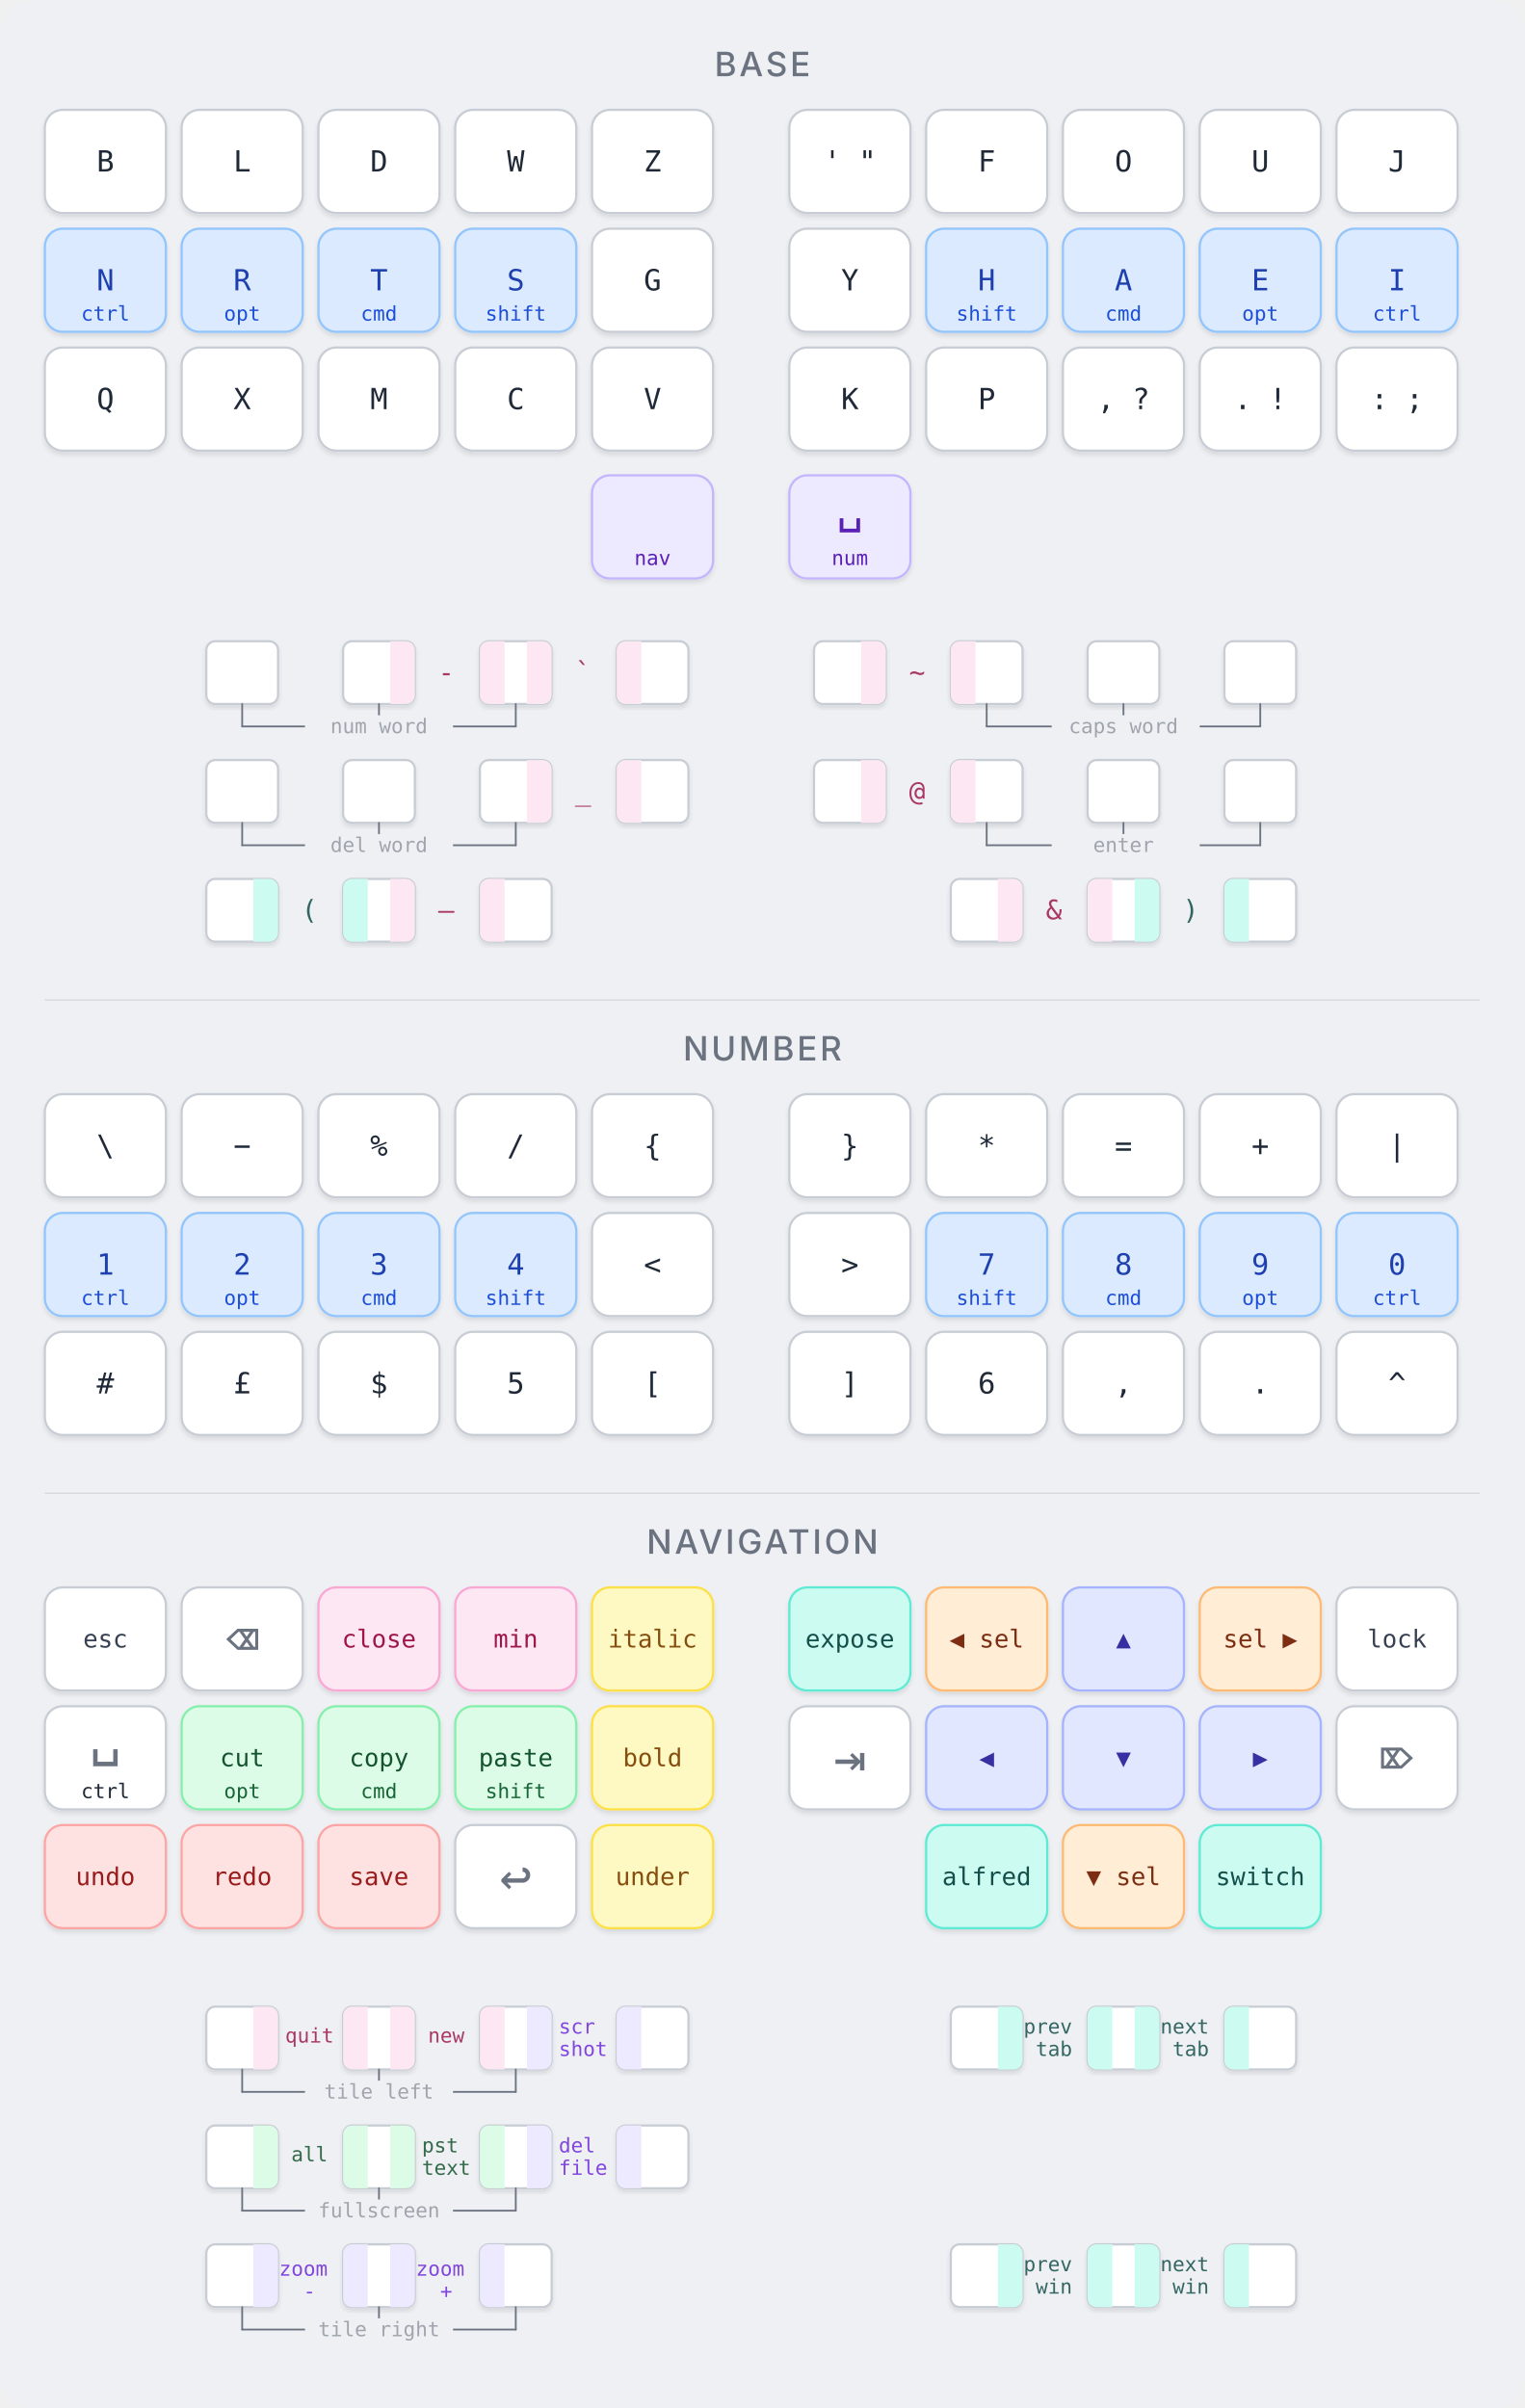
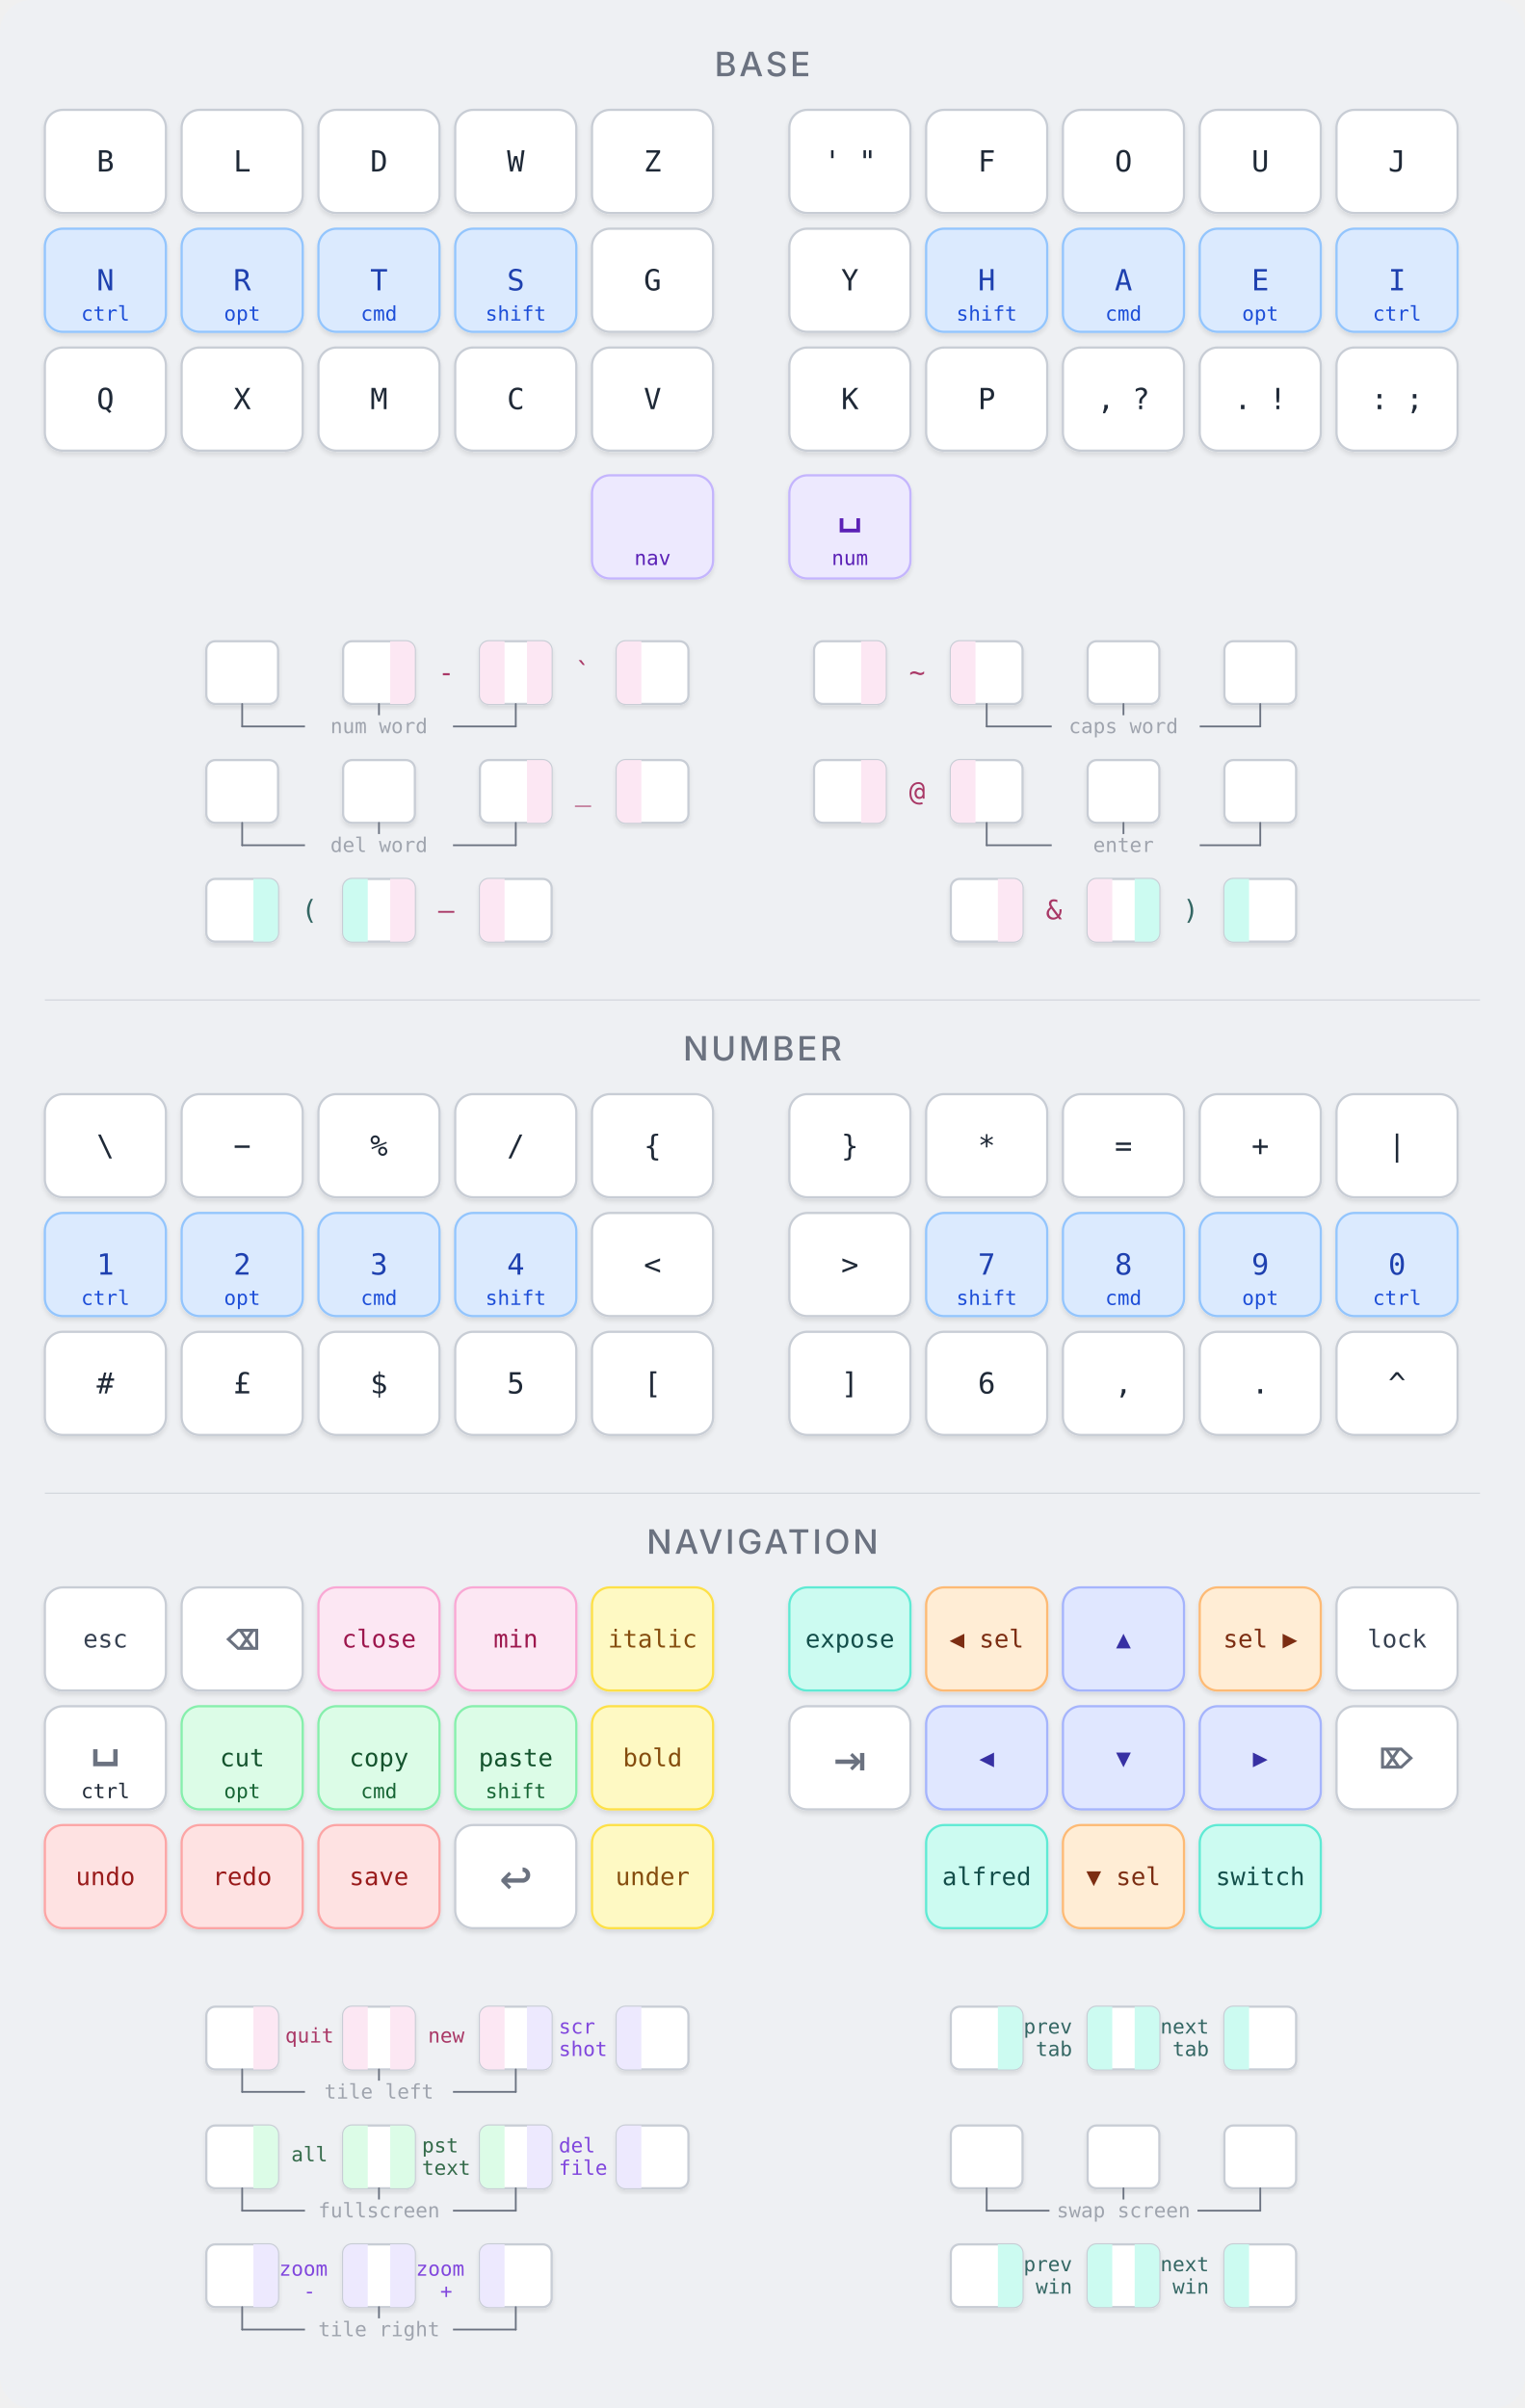
<svg xmlns="http://www.w3.org/2000/svg" width="100%" viewBox="0 0 680 1074">
  <defs>
    <style>
  text { font-family: ui-monospace, monospace; }
  .kl  { font-size:13px; font-weight:500; fill:#1f2937; }
  .klm { font-size:13px; font-weight:500; fill:#1e40af; }
  .kls { font-size:9px;  font-weight:500; fill:#1d4ed8; }
  .klp { font-size:11px; font-weight:500; fill:#5b21b6; }
  .klps{ font-size:9px;  font-weight:500; fill:#5b21b6; }
  .kln { font-size:11px; font-weight:500; }
  .ico { font-size:24px; font-weight:300; fill:#6b7280; }
  .t-grnm { fill:#166534; }
  .sec { font-size:15px; font-weight:500; fill:#6b7280; font-family:-apple-system,BlinkMacSystemFont,"Segoe UI",sans-serif; letter-spacing:0.08em; }
  .t-red { fill:#991b1b; } .t-yel { fill:#854d0e; } .t-grn { fill:#14532d; }
  .t-pnk { fill:#9d174d; } .t-ind { fill:#3730a3; } .t-ora { fill:#7c2d12; }
  .t-tel { fill:#134e4a; } .t-gry { fill:#374151; }
  .combo-key { fill:#ffffff; stroke:#c8cdd5; stroke-width:1; }
  .cb-gr { stroke:#6b7280; stroke-width:0.8; fill:none; stroke-linecap:round; }
  .cl-s  { font-size:9px; font-weight:500; font-family:ui-monospace,monospace; text-anchor:middle; opacity:0.85; }
  .cl-m  { font-size:12px; font-weight:500; font-family:ui-monospace,monospace; text-anchor:middle; opacity:0.85; }
  .cl-gr { font-size:9px; font-weight:500; font-family:ui-monospace,monospace; text-anchor:middle; fill:#6b7280; opacity:0.6; }
</style>
    <filter id="ks">
      <feDropShadow dx="0" dy="1.5" stdDeviation="1" flood-color="#00000018" />
    </filter>
    <clipPath id="br1c3">
      <rect x="153" y="286" width="32" height="28" rx="4" />
    </clipPath>
    <clipPath id="br1c4">
      <rect x="214" y="286" width="32" height="28" rx="4" />
    </clipPath>
    <clipPath id="br1c5">
      <rect x="275" y="286" width="32" height="28" rx="4" />
    </clipPath>
    <clipPath id="br1c6">
      <rect x="363" y="286" width="32" height="28" rx="4" />
    </clipPath>
    <clipPath id="br1c7">
      <rect x="424" y="286" width="32" height="28" rx="4" />
    </clipPath>
    <clipPath id="br2c4">
      <rect x="214" y="339" width="32" height="28" rx="4" />
    </clipPath>
    <clipPath id="br2c5">
      <rect x="275" y="339" width="32" height="28" rx="4" />
    </clipPath>
    <clipPath id="br2c6">
      <rect x="363" y="339" width="32" height="28" rx="4" />
    </clipPath>
    <clipPath id="br2c7">
      <rect x="424" y="339" width="32" height="28" rx="4" />
    </clipPath>
    <clipPath id="br3c1">
      <rect x="31" y="392" width="32" height="28" rx="4" />
    </clipPath>
    <clipPath id="br3c2">
      <rect x="92" y="392" width="32" height="28" rx="4" />
    </clipPath>
    <clipPath id="br3c3">
      <rect x="153" y="392" width="32" height="28" rx="4" />
    </clipPath>
    <clipPath id="br3c4">
      <rect x="214" y="392" width="32" height="28" rx="4" />
    </clipPath>
    <clipPath id="br3c5">
      <rect x="275" y="392" width="32" height="28" rx="4" />
    </clipPath>
    <clipPath id="br3c6">
      <rect x="363" y="392" width="32" height="28" rx="4" />
    </clipPath>
    <clipPath id="br3c7">
      <rect x="424" y="392" width="32" height="28" rx="4" />
    </clipPath>
    <clipPath id="br3c8">
      <rect x="485" y="392" width="32" height="28" rx="4" />
    </clipPath>
    <clipPath id="br3c9">
      <rect x="546" y="392" width="32" height="28" rx="4" />
    </clipPath>
    <clipPath id="cr1c1">
      <rect x="31" y="895" width="32" height="28" rx="4" />
    </clipPath>
    <clipPath id="cr1c2">
      <rect x="92" y="895" width="32" height="28" rx="4" />
    </clipPath>
    <clipPath id="cr1c3">
      <rect x="153" y="895" width="32" height="28" rx="4" />
    </clipPath>
    <clipPath id="cr1c4">
      <rect x="214" y="895" width="32" height="28" rx="4" />
    </clipPath>
    <clipPath id="cr1c5">
      <rect x="275" y="895" width="32" height="28" rx="4" />
    </clipPath>
    <clipPath id="cr1c7">
      <rect x="424" y="895" width="32" height="28" rx="4" />
    </clipPath>
    <clipPath id="cr1c8">
      <rect x="485" y="895" width="32" height="28" rx="4" />
    </clipPath>
    <clipPath id="cr1c9">
      <rect x="546" y="895" width="32" height="28" rx="4" />
    </clipPath>
    <clipPath id="cr2c2">
      <rect x="92" y="948" width="32" height="28" rx="4" />
    </clipPath>
    <clipPath id="cr2c3">
      <rect x="153" y="948" width="32" height="28" rx="4" />
    </clipPath>
    <clipPath id="cr2c4">
      <rect x="214" y="948" width="32" height="28" rx="4" />
    </clipPath>
    <clipPath id="cr2c5">
      <rect x="275" y="948" width="32" height="28" rx="4" />
+     </clipPath>
+     <clipPath id="cr2c7">
+       <rect x="424" y="948" width="32" height="28" rx="4" />
+     </clipPath>
+     <clipPath id="cr2c8">
+       <rect x="485" y="948" width="32" height="28" rx="4" />
+     </clipPath>
+     <clipPath id="cr2c9">
+       <rect x="546" y="948" width="32" height="28" rx="4" />
    </clipPath>
    <clipPath id="cr3c2">
      <rect x="92" y="1001" width="32" height="28" rx="4" />
    </clipPath>
    <clipPath id="cr3c3">
      <rect x="153" y="1001" width="32" height="28" rx="4" />
    </clipPath>
    <clipPath id="cr3c4">
      <rect x="214" y="1001" width="32" height="28" rx="4" />
    </clipPath>
    <clipPath id="cr3c5">
      <rect x="275" y="1001" width="32" height="28" rx="4" />
    </clipPath>
    <clipPath id="cr3c7">
      <rect x="424" y="1001" width="32" height="28" rx="4" />
    </clipPath>
    <clipPath id="cr3c8">
      <rect x="485" y="1001" width="32" height="28" rx="4" />
    </clipPath>
    <clipPath id="cr3c9">
      <rect x="546" y="1001" width="32" height="28" rx="4" />
    </clipPath>
  </defs>
  <rect width="680" height="1074" fill="#eef0f3" rx="14" />
  <text x="340" y="34" text-anchor="middle" class="sec">BASE</text>
  <rect x="20" y="49" width="54" height="46" rx="8" fill="#ffffff" stroke="#c8cdd5" stroke-width="1" filter="url(#ks)" />
  <text x="47" y="72" text-anchor="middle" dominant-baseline="central" class="kl">B</text>
  <rect x="81" y="49" width="54" height="46" rx="8" fill="#ffffff" stroke="#c8cdd5" stroke-width="1" filter="url(#ks)" />
  <text x="108" y="72" text-anchor="middle" dominant-baseline="central" class="kl">L</text>
  <rect x="142" y="49" width="54" height="46" rx="8" fill="#ffffff" stroke="#c8cdd5" stroke-width="1" filter="url(#ks)" />
  <text x="169" y="72" text-anchor="middle" dominant-baseline="central" class="kl">D</text>
  <rect x="203" y="49" width="54" height="46" rx="8" fill="#ffffff" stroke="#c8cdd5" stroke-width="1" filter="url(#ks)" />
  <text x="230" y="72" text-anchor="middle" dominant-baseline="central" class="kl">W</text>
  <rect x="264" y="49" width="54" height="46" rx="8" fill="#ffffff" stroke="#c8cdd5" stroke-width="1" filter="url(#ks)" />
  <text x="291" y="72" text-anchor="middle" dominant-baseline="central" class="kl">Z</text>
  <rect x="352" y="49" width="54" height="46" rx="8" fill="#ffffff" stroke="#c8cdd5" stroke-width="1" filter="url(#ks)" />
  <text x="379" y="72" text-anchor="middle" dominant-baseline="central" class="kl">' "</text>
  <rect x="413" y="49" width="54" height="46" rx="8" fill="#ffffff" stroke="#c8cdd5" stroke-width="1" filter="url(#ks)" />
  <text x="440" y="72" text-anchor="middle" dominant-baseline="central" class="kl">F</text>
  <rect x="474" y="49" width="54" height="46" rx="8" fill="#ffffff" stroke="#c8cdd5" stroke-width="1" filter="url(#ks)" />
  <text x="501" y="72" text-anchor="middle" dominant-baseline="central" class="kl">O</text>
  <rect x="535" y="49" width="54" height="46" rx="8" fill="#ffffff" stroke="#c8cdd5" stroke-width="1" filter="url(#ks)" />
  <text x="562" y="72" text-anchor="middle" dominant-baseline="central" class="kl">U</text>
  <rect x="596" y="49" width="54" height="46" rx="8" fill="#ffffff" stroke="#c8cdd5" stroke-width="1" filter="url(#ks)" />
  <text x="623" y="72" text-anchor="middle" dominant-baseline="central" class="kl">J</text>
  <rect x="20" y="102" width="54" height="46" rx="8" fill="#dbeafe" stroke="#93c5fd" stroke-width="1" filter="url(#ks)" />
  <text x="47" y="125" text-anchor="middle" dominant-baseline="central" class="klm">N</text>
  <text x="47" y="143" text-anchor="middle" class="kls">ctrl</text>
  <rect x="81" y="102" width="54" height="46" rx="8" fill="#dbeafe" stroke="#93c5fd" stroke-width="1" filter="url(#ks)" />
  <text x="108" y="125" text-anchor="middle" dominant-baseline="central" class="klm">R</text>
  <text x="108" y="143" text-anchor="middle" class="kls">opt</text>
  <rect x="142" y="102" width="54" height="46" rx="8" fill="#dbeafe" stroke="#93c5fd" stroke-width="1" filter="url(#ks)" />
  <text x="169" y="125" text-anchor="middle" dominant-baseline="central" class="klm">T</text>
  <text x="169" y="143" text-anchor="middle" class="kls">cmd</text>
  <rect x="203" y="102" width="54" height="46" rx="8" fill="#dbeafe" stroke="#93c5fd" stroke-width="1" filter="url(#ks)" />
  <text x="230" y="125" text-anchor="middle" dominant-baseline="central" class="klm">S</text>
  <text x="230" y="143" text-anchor="middle" class="kls">shift</text>
  <rect x="264" y="102" width="54" height="46" rx="8" fill="#ffffff" stroke="#c8cdd5" stroke-width="1" filter="url(#ks)" />
  <text x="291" y="125" text-anchor="middle" dominant-baseline="central" class="kl">G</text>
  <rect x="352" y="102" width="54" height="46" rx="8" fill="#ffffff" stroke="#c8cdd5" stroke-width="1" filter="url(#ks)" />
  <text x="379" y="125" text-anchor="middle" dominant-baseline="central" class="kl">Y</text>
  <rect x="413" y="102" width="54" height="46" rx="8" fill="#dbeafe" stroke="#93c5fd" stroke-width="1" filter="url(#ks)" />
  <text x="440" y="125" text-anchor="middle" dominant-baseline="central" class="klm">H</text>
  <text x="440" y="143" text-anchor="middle" class="kls">shift</text>
  <rect x="474" y="102" width="54" height="46" rx="8" fill="#dbeafe" stroke="#93c5fd" stroke-width="1" filter="url(#ks)" />
  <text x="501" y="125" text-anchor="middle" dominant-baseline="central" class="klm">A</text>
  <text x="501" y="143" text-anchor="middle" class="kls">cmd</text>
  <rect x="535" y="102" width="54" height="46" rx="8" fill="#dbeafe" stroke="#93c5fd" stroke-width="1" filter="url(#ks)" />
  <text x="562" y="125" text-anchor="middle" dominant-baseline="central" class="klm">E</text>
  <text x="562" y="143" text-anchor="middle" class="kls">opt</text>
  <rect x="596" y="102" width="54" height="46" rx="8" fill="#dbeafe" stroke="#93c5fd" stroke-width="1" filter="url(#ks)" />
  <text x="623" y="125" text-anchor="middle" dominant-baseline="central" class="klm">I</text>
  <text x="623" y="143" text-anchor="middle" class="kls">ctrl</text>
  <rect x="20" y="155" width="54" height="46" rx="8" fill="#ffffff" stroke="#c8cdd5" stroke-width="1" filter="url(#ks)" />
  <text x="47" y="178" text-anchor="middle" dominant-baseline="central" class="kl">Q</text>
  <rect x="81" y="155" width="54" height="46" rx="8" fill="#ffffff" stroke="#c8cdd5" stroke-width="1" filter="url(#ks)" />
  <text x="108" y="178" text-anchor="middle" dominant-baseline="central" class="kl">X</text>
  <rect x="142" y="155" width="54" height="46" rx="8" fill="#ffffff" stroke="#c8cdd5" stroke-width="1" filter="url(#ks)" />
  <text x="169" y="178" text-anchor="middle" dominant-baseline="central" class="kl">M</text>
  <rect x="203" y="155" width="54" height="46" rx="8" fill="#ffffff" stroke="#c8cdd5" stroke-width="1" filter="url(#ks)" />
  <text x="230" y="178" text-anchor="middle" dominant-baseline="central" class="kl">C</text>
  <rect x="264" y="155" width="54" height="46" rx="8" fill="#ffffff" stroke="#c8cdd5" stroke-width="1" filter="url(#ks)" />
  <text x="291" y="178" text-anchor="middle" dominant-baseline="central" class="kl">V</text>
  <rect x="352" y="155" width="54" height="46" rx="8" fill="#ffffff" stroke="#c8cdd5" stroke-width="1" filter="url(#ks)" />
  <text x="379" y="178" text-anchor="middle" dominant-baseline="central" class="kl">K</text>
  <rect x="413" y="155" width="54" height="46" rx="8" fill="#ffffff" stroke="#c8cdd5" stroke-width="1" filter="url(#ks)" />
  <text x="440" y="178" text-anchor="middle" dominant-baseline="central" class="kl">P</text>
  <rect x="474" y="155" width="54" height="46" rx="8" fill="#ffffff" stroke="#c8cdd5" stroke-width="1" filter="url(#ks)" />
  <text x="501" y="178" text-anchor="middle" dominant-baseline="central" class="kl">, ?</text>
  <rect x="535" y="155" width="54" height="46" rx="8" fill="#ffffff" stroke="#c8cdd5" stroke-width="1" filter="url(#ks)" />
  <text x="562" y="178" text-anchor="middle" dominant-baseline="central" class="kl">. !</text>
  <rect x="596" y="155" width="54" height="46" rx="8" fill="#ffffff" stroke="#c8cdd5" stroke-width="1" filter="url(#ks)" />
  <text x="623" y="178" text-anchor="middle" dominant-baseline="central" class="kl">: ;</text>
  <rect x="264" y="212" width="54" height="46" rx="8" fill="#ede9fe" stroke="#c4b5fd" stroke-width="1" filter="url(#ks)" />
  <text x="291" y="252" text-anchor="middle" class="klps">nav</text>
  <rect x="352" y="212" width="54" height="46" rx="8" fill="#ede9fe" stroke="#c4b5fd" stroke-width="1" filter="url(#ks)" />
  <text x="379" y="226" text-anchor="middle" dominant-baseline="central" style="font-size:20px;fill:#5b21b6;">␣</text>
  <text x="379" y="252" text-anchor="middle" class="klps">num</text>
  <g style="isolation:isolate">
    <rect x="92" y="286" width="32" height="28" rx="4" class="combo-key" filter="url(#ks)" />
    <rect x="153" y="286" width="32" height="28" rx="4" class="combo-key" filter="url(#ks)" />
    <rect x="214" y="286" width="32" height="28" rx="4" class="combo-key" filter="url(#ks)" />
    <rect x="275" y="286" width="32" height="28" rx="4" class="combo-key" filter="url(#ks)" />
    <rect x="363" y="286" width="32" height="28" rx="4" class="combo-key" filter="url(#ks)" />
    <rect x="424" y="286" width="32" height="28" rx="4" class="combo-key" filter="url(#ks)" />
    <rect x="485" y="286" width="32" height="28" rx="4" class="combo-key" filter="url(#ks)" />
    <rect x="546" y="286" width="32" height="28" rx="4" class="combo-key" filter="url(#ks)" />
    <rect x="92" y="339" width="32" height="28" rx="4" class="combo-key" filter="url(#ks)" />
    <rect x="153" y="339" width="32" height="28" rx="4" class="combo-key" filter="url(#ks)" />
    <rect x="214" y="339" width="32" height="28" rx="4" class="combo-key" filter="url(#ks)" />
    <rect x="275" y="339" width="32" height="28" rx="4" class="combo-key" filter="url(#ks)" />
    <rect x="363" y="339" width="32" height="28" rx="4" class="combo-key" filter="url(#ks)" />
    <rect x="424" y="339" width="32" height="28" rx="4" class="combo-key" filter="url(#ks)" />
    <rect x="485" y="339" width="32" height="28" rx="4" class="combo-key" filter="url(#ks)" />
    <rect x="546" y="339" width="32" height="28" rx="4" class="combo-key" filter="url(#ks)" />
    <rect x="92" y="392" width="32" height="28" rx="4" class="combo-key" filter="url(#ks)" />
    <rect x="153" y="392" width="32" height="28" rx="4" class="combo-key" filter="url(#ks)" />
    <rect x="214" y="392" width="32" height="28" rx="4" class="combo-key" filter="url(#ks)" />
    <rect x="424" y="392" width="32" height="28" rx="4" class="combo-key" filter="url(#ks)" />
    <rect x="485" y="392" width="32" height="28" rx="4" class="combo-key" filter="url(#ks)" />
    <rect x="546" y="392" width="32" height="28" rx="4" class="combo-key" filter="url(#ks)" />
  </g>
  <rect x="174" y="286" width="11" height="28" fill="#fce7f3" clip-path="url(#br1c3)" />
  <rect x="214" y="286" width="11" height="28" fill="#fce7f3" clip-path="url(#br1c4)" />
  <rect x="235" y="286" width="11" height="28" fill="#fce7f3" clip-path="url(#br1c4)" />
  <rect x="275" y="286" width="11" height="28" fill="#fce7f3" clip-path="url(#br1c5)" />
  <rect x="384" y="286" width="11" height="28" fill="#fce7f3" clip-path="url(#br1c6)" />
  <rect x="424" y="286" width="11" height="28" fill="#fce7f3" clip-path="url(#br1c7)" />
  <rect x="235" y="339" width="11" height="28" fill="#fce7f3" clip-path="url(#br2c4)" />
  <rect x="275" y="339" width="11" height="28" fill="#fce7f3" clip-path="url(#br2c5)" />
  <rect x="384" y="339" width="11" height="28" fill="#fce7f3" clip-path="url(#br2c6)" />
  <rect x="424" y="339" width="11" height="28" fill="#fce7f3" clip-path="url(#br2c7)" />
  <rect x="113" y="392" width="11" height="28" fill="#ccfbf1" clip-path="url(#br3c2)" />
  <rect x="153" y="392" width="11" height="28" fill="#ccfbf1" clip-path="url(#br3c3)" />
  <rect x="174" y="392" width="11" height="28" fill="#fce7f3" clip-path="url(#br3c3)" />
  <rect x="214" y="392" width="11" height="28" fill="#fce7f3" clip-path="url(#br3c4)" />
  <rect x="445" y="392" width="11" height="28" fill="#fce7f3" clip-path="url(#br3c7)" />
  <rect x="485" y="392" width="11" height="28" fill="#fce7f3" clip-path="url(#br3c8)" />
  <rect x="506" y="392" width="11" height="28" fill="#ccfbf1" clip-path="url(#br3c8)" />
  <rect x="546" y="392" width="11" height="28" fill="#ccfbf1" clip-path="url(#br3c9)" />
  <text x="199" y="304" class="cl-m" fill="#9d174d">-</text>
  <text x="260" y="304" class="cl-m" fill="#9d174d">`</text>
  <text x="409" y="304" class="cl-m" fill="#9d174d">~</text>
  <text x="260" y="357" class="cl-m" fill="#9d174d">_</text>
  <text x="409" y="357" class="cl-m" fill="#9d174d">@</text>
  <text x="199" y="410" class="cl-m" fill="#9d174d">—</text>
  <text x="138" y="410" class="cl-m" fill="#134e4a">(</text>
  <text x="470" y="410" class="cl-m" fill="#9d174d">&amp;</text>
  <text x="531" y="410" class="cl-m" fill="#134e4a">)</text>
  <line x1="108" y1="314" x2="108" y2="324" class="cb-gr" />
  <line x1="169" y1="314" x2="169" y2="324" class="cb-gr" />
  <line x1="230" y1="314" x2="230" y2="324" class="cb-gr" />
  <line x1="108" y1="324" x2="230" y2="324" class="cb-gr" />
  <rect x="136" y="319" width="66" height="10" fill="#eef0f3" />
  <text x="169" y="327" class="cl-gr">num word</text>
  <line x1="440" y1="314" x2="440" y2="324" class="cb-gr" />
  <line x1="501" y1="314" x2="501" y2="324" class="cb-gr" />
  <line x1="562" y1="314" x2="562" y2="324" class="cb-gr" />
  <line x1="440" y1="324" x2="562" y2="324" class="cb-gr" />
  <rect x="469" y="319" width="66" height="10" fill="#eef0f3" />
  <text x="501" y="327" class="cl-gr">caps word</text>
  <line x1="108" y1="367" x2="108" y2="377" class="cb-gr" />
  <line x1="169" y1="367" x2="169" y2="377" class="cb-gr" />
  <line x1="230" y1="367" x2="230" y2="377" class="cb-gr" />
  <line x1="108" y1="377" x2="230" y2="377" class="cb-gr" />
  <rect x="136" y="372" width="66" height="10" fill="#eef0f3" />
  <text x="169" y="380" class="cl-gr">del word</text>
  <line x1="440" y1="367" x2="440" y2="377" class="cb-gr" />
  <line x1="501" y1="367" x2="501" y2="377" class="cb-gr" />
  <line x1="562" y1="367" x2="562" y2="377" class="cb-gr" />
  <line x1="440" y1="377" x2="562" y2="377" class="cb-gr" />
  <rect x="469" y="372" width="66" height="10" fill="#eef0f3" />
  <text x="501" y="380" class="cl-gr">enter</text>
  <line x1="20" y1="446" x2="660" y2="446" stroke="#d1d5db" stroke-width="0.5" />
  <text x="340" y="473" text-anchor="middle" class="sec">NUMBER</text>
  <rect x="20" y="488" width="54" height="46" rx="8" fill="#ffffff" stroke="#c8cdd5" stroke-width="1" filter="url(#ks)" />
  <text x="47" y="511" text-anchor="middle" dominant-baseline="central" class="kl">\</text>
  <rect x="81" y="488" width="54" height="46" rx="8" fill="#ffffff" stroke="#c8cdd5" stroke-width="1" filter="url(#ks)" />
  <text x="108" y="511" text-anchor="middle" dominant-baseline="central" class="kl">−</text>
  <rect x="142" y="488" width="54" height="46" rx="8" fill="#ffffff" stroke="#c8cdd5" stroke-width="1" filter="url(#ks)" />
  <text x="169" y="511" text-anchor="middle" dominant-baseline="central" class="kl">%</text>
  <rect x="203" y="488" width="54" height="46" rx="8" fill="#ffffff" stroke="#c8cdd5" stroke-width="1" filter="url(#ks)" />
  <text x="230" y="511" text-anchor="middle" dominant-baseline="central" class="kl">/</text>
  <rect x="264" y="488" width="54" height="46" rx="8" fill="#ffffff" stroke="#c8cdd5" stroke-width="1" filter="url(#ks)" />
  <text x="291" y="511" text-anchor="middle" dominant-baseline="central" class="kl">{</text>
  <rect x="352" y="488" width="54" height="46" rx="8" fill="#ffffff" stroke="#c8cdd5" stroke-width="1" filter="url(#ks)" />
  <text x="379" y="511" text-anchor="middle" dominant-baseline="central" class="kl">}</text>
  <rect x="413" y="488" width="54" height="46" rx="8" fill="#ffffff" stroke="#c8cdd5" stroke-width="1" filter="url(#ks)" />
  <text x="440" y="511" text-anchor="middle" dominant-baseline="central" class="kl">*</text>
  <rect x="474" y="488" width="54" height="46" rx="8" fill="#ffffff" stroke="#c8cdd5" stroke-width="1" filter="url(#ks)" />
  <text x="501" y="511" text-anchor="middle" dominant-baseline="central" class="kl">=</text>
  <rect x="535" y="488" width="54" height="46" rx="8" fill="#ffffff" stroke="#c8cdd5" stroke-width="1" filter="url(#ks)" />
  <text x="562" y="511" text-anchor="middle" dominant-baseline="central" class="kl">+</text>
  <rect x="596" y="488" width="54" height="46" rx="8" fill="#ffffff" stroke="#c8cdd5" stroke-width="1" filter="url(#ks)" />
  <text x="623" y="511" text-anchor="middle" dominant-baseline="central" class="kl">|</text>
  <rect x="20" y="541" width="54" height="46" rx="8" fill="#dbeafe" stroke="#93c5fd" stroke-width="1" filter="url(#ks)" />
  <text x="47" y="564" text-anchor="middle" dominant-baseline="central" class="klm">1</text>
  <text x="47" y="582" text-anchor="middle" class="kls">ctrl</text>
  <rect x="81" y="541" width="54" height="46" rx="8" fill="#dbeafe" stroke="#93c5fd" stroke-width="1" filter="url(#ks)" />
  <text x="108" y="564" text-anchor="middle" dominant-baseline="central" class="klm">2</text>
  <text x="108" y="582" text-anchor="middle" class="kls">opt</text>
  <rect x="142" y="541" width="54" height="46" rx="8" fill="#dbeafe" stroke="#93c5fd" stroke-width="1" filter="url(#ks)" />
  <text x="169" y="564" text-anchor="middle" dominant-baseline="central" class="klm">3</text>
  <text x="169" y="582" text-anchor="middle" class="kls">cmd</text>
  <rect x="203" y="541" width="54" height="46" rx="8" fill="#dbeafe" stroke="#93c5fd" stroke-width="1" filter="url(#ks)" />
  <text x="230" y="564" text-anchor="middle" dominant-baseline="central" class="klm">4</text>
  <text x="230" y="582" text-anchor="middle" class="kls">shift</text>
  <rect x="264" y="541" width="54" height="46" rx="8" fill="#ffffff" stroke="#c8cdd5" stroke-width="1" filter="url(#ks)" />
  <text x="291" y="564" text-anchor="middle" dominant-baseline="central" class="kl">&lt;</text>
  <rect x="352" y="541" width="54" height="46" rx="8" fill="#ffffff" stroke="#c8cdd5" stroke-width="1" filter="url(#ks)" />
  <text x="379" y="564" text-anchor="middle" dominant-baseline="central" class="kl">&gt;</text>
  <rect x="413" y="541" width="54" height="46" rx="8" fill="#dbeafe" stroke="#93c5fd" stroke-width="1" filter="url(#ks)" />
  <text x="440" y="564" text-anchor="middle" dominant-baseline="central" class="klm">7</text>
  <text x="440" y="582" text-anchor="middle" class="kls">shift</text>
  <rect x="474" y="541" width="54" height="46" rx="8" fill="#dbeafe" stroke="#93c5fd" stroke-width="1" filter="url(#ks)" />
  <text x="501" y="564" text-anchor="middle" dominant-baseline="central" class="klm">8</text>
  <text x="501" y="582" text-anchor="middle" class="kls">cmd</text>
  <rect x="535" y="541" width="54" height="46" rx="8" fill="#dbeafe" stroke="#93c5fd" stroke-width="1" filter="url(#ks)" />
  <text x="562" y="564" text-anchor="middle" dominant-baseline="central" class="klm">9</text>
  <text x="562" y="582" text-anchor="middle" class="kls">opt</text>
  <rect x="596" y="541" width="54" height="46" rx="8" fill="#dbeafe" stroke="#93c5fd" stroke-width="1" filter="url(#ks)" />
  <text x="623" y="564" text-anchor="middle" dominant-baseline="central" class="klm">0</text>
  <text x="623" y="582" text-anchor="middle" class="kls">ctrl</text>
  <rect x="20" y="594" width="54" height="46" rx="8" fill="#ffffff" stroke="#c8cdd5" stroke-width="1" filter="url(#ks)" />
  <text x="47" y="617" text-anchor="middle" dominant-baseline="central" class="kl">#</text>
  <rect x="81" y="594" width="54" height="46" rx="8" fill="#ffffff" stroke="#c8cdd5" stroke-width="1" filter="url(#ks)" />
  <text x="108" y="617" text-anchor="middle" dominant-baseline="central" class="kl">£</text>
  <rect x="142" y="594" width="54" height="46" rx="8" fill="#ffffff" stroke="#c8cdd5" stroke-width="1" filter="url(#ks)" />
  <text x="169" y="617" text-anchor="middle" dominant-baseline="central" class="kl">$</text>
  <rect x="203" y="594" width="54" height="46" rx="8" fill="#ffffff" stroke="#c8cdd5" stroke-width="1" filter="url(#ks)" />
  <text x="230" y="617" text-anchor="middle" dominant-baseline="central" class="kl">5</text>
  <rect x="264" y="594" width="54" height="46" rx="8" fill="#ffffff" stroke="#c8cdd5" stroke-width="1" filter="url(#ks)" />
  <text x="291" y="617" text-anchor="middle" dominant-baseline="central" class="kl">[</text>
  <rect x="352" y="594" width="54" height="46" rx="8" fill="#ffffff" stroke="#c8cdd5" stroke-width="1" filter="url(#ks)" />
  <text x="379" y="617" text-anchor="middle" dominant-baseline="central" class="kl">]</text>
  <rect x="413" y="594" width="54" height="46" rx="8" fill="#ffffff" stroke="#c8cdd5" stroke-width="1" filter="url(#ks)" />
  <text x="440" y="617" text-anchor="middle" dominant-baseline="central" class="kl">6</text>
  <rect x="474" y="594" width="54" height="46" rx="8" fill="#ffffff" stroke="#c8cdd5" stroke-width="1" filter="url(#ks)" />
  <text x="501" y="617" text-anchor="middle" dominant-baseline="central" class="kl">,</text>
  <rect x="535" y="594" width="54" height="46" rx="8" fill="#ffffff" stroke="#c8cdd5" stroke-width="1" filter="url(#ks)" />
  <text x="562" y="617" text-anchor="middle" dominant-baseline="central" class="kl">.</text>
  <rect x="596" y="594" width="54" height="46" rx="8" fill="#ffffff" stroke="#c8cdd5" stroke-width="1" filter="url(#ks)" />
  <text x="623" y="617" text-anchor="middle" dominant-baseline="central" class="kl">^</text>
  <line x1="20" y1="666" x2="660" y2="666" stroke="#d1d5db" stroke-width="0.5" />
  <text x="340" y="693" text-anchor="middle" class="sec">NAVIGATION</text>
  <rect x="20" y="708" width="54" height="46" rx="8" fill="#ffffff" stroke="#c8cdd5" stroke-width="1" filter="url(#ks)" />
  <text x="47" y="731" text-anchor="middle" dominant-baseline="central" class="kln t-gry">esc</text>
  <rect x="81" y="708" width="54" height="46" rx="8" fill="#ffffff" stroke="#c8cdd5" stroke-width="1" filter="url(#ks)" />
  <text x="108" y="731" text-anchor="middle" dominant-baseline="central" class="ico">⌫</text>
  <rect x="142" y="708" width="54" height="46" rx="8" fill="#fce7f3" stroke="#f9a8d4" stroke-width="1" filter="url(#ks)" />
  <text x="169" y="731" text-anchor="middle" dominant-baseline="central" class="kln t-pnk">close</text>
  <rect x="203" y="708" width="54" height="46" rx="8" fill="#fce7f3" stroke="#f9a8d4" stroke-width="1" filter="url(#ks)" />
  <text x="230" y="731" text-anchor="middle" dominant-baseline="central" class="kln t-pnk">min</text>
  <rect x="264" y="708" width="54" height="46" rx="8" fill="#fef9c3" stroke="#fde047" stroke-width="1" filter="url(#ks)" />
  <text x="291" y="731" text-anchor="middle" dominant-baseline="central" class="kln t-yel">italic</text>
  <rect x="352" y="708" width="54" height="46" rx="8" fill="#ccfbf1" stroke="#5eead4" stroke-width="1" filter="url(#ks)" />
  <text x="379" y="731" text-anchor="middle" dominant-baseline="central" class="kln t-tel">expose</text>
  <rect x="413" y="708" width="54" height="46" rx="8" fill="#ffedd5" stroke="#fdba74" stroke-width="1" filter="url(#ks)" />
  <text x="440" y="731" text-anchor="middle" dominant-baseline="central" class="kln t-ora">◀ sel</text>
  <rect x="474" y="708" width="54" height="46" rx="8" fill="#e0e7ff" stroke="#a5b4fc" stroke-width="1" filter="url(#ks)" />
  <text x="501" y="731" text-anchor="middle" dominant-baseline="central" class="kln t-ind">▲</text>
  <rect x="535" y="708" width="54" height="46" rx="8" fill="#ffedd5" stroke="#fdba74" stroke-width="1" filter="url(#ks)" />
  <text x="562" y="731" text-anchor="middle" dominant-baseline="central" class="kln t-ora">sel ▶</text>
  <rect x="596" y="708" width="54" height="46" rx="8" fill="#ffffff" stroke="#c8cdd5" stroke-width="1" filter="url(#ks)" />
  <text x="623" y="731" text-anchor="middle" dominant-baseline="central" class="kln t-gry">lock</text>
  <rect x="20" y="761" width="54" height="46" rx="8" fill="#ffffff" stroke="#c8cdd5" stroke-width="1" filter="url(#ks)" />
  <text x="47" y="774" text-anchor="middle" dominant-baseline="central" class="ico">␣</text>
  <text x="47" y="802" text-anchor="middle" class="kls" style="fill:#1f2937">ctrl</text>
  <rect x="81" y="761" width="54" height="46" rx="8" fill="#dcfce7" stroke="#86efac" stroke-width="1" filter="url(#ks)" />
  <text x="108" y="784" text-anchor="middle" dominant-baseline="central" class="kln t-grn">cut</text>
  <text x="108" y="802" text-anchor="middle" class="kls t-grnm">opt</text>
  <rect x="142" y="761" width="54" height="46" rx="8" fill="#dcfce7" stroke="#86efac" stroke-width="1" filter="url(#ks)" />
  <text x="169" y="784" text-anchor="middle" dominant-baseline="central" class="kln t-grn">copy</text>
  <text x="169" y="802" text-anchor="middle" class="kls t-grnm">cmd</text>
  <rect x="203" y="761" width="54" height="46" rx="8" fill="#dcfce7" stroke="#86efac" stroke-width="1" filter="url(#ks)" />
  <text x="230" y="784" text-anchor="middle" dominant-baseline="central" class="kln t-grn">paste</text>
  <text x="230" y="802" text-anchor="middle" class="kls t-grnm">shift</text>
  <rect x="264" y="761" width="54" height="46" rx="8" fill="#fef9c3" stroke="#fde047" stroke-width="1" filter="url(#ks)" />
  <text x="291" y="784" text-anchor="middle" dominant-baseline="central" class="kln t-yel">bold</text>
  <rect x="352" y="761" width="54" height="46" rx="8" fill="#ffffff" stroke="#c8cdd5" stroke-width="1" filter="url(#ks)" />
  <text x="379" y="784" text-anchor="middle" dominant-baseline="central" class="ico">⇥</text>
  <rect x="413" y="761" width="54" height="46" rx="8" fill="#e0e7ff" stroke="#a5b4fc" stroke-width="1" filter="url(#ks)" />
  <text x="440" y="784" text-anchor="middle" dominant-baseline="central" class="kln t-ind">◀</text>
  <rect x="474" y="761" width="54" height="46" rx="8" fill="#e0e7ff" stroke="#a5b4fc" stroke-width="1" filter="url(#ks)" />
  <text x="501" y="784" text-anchor="middle" dominant-baseline="central" class="kln t-ind">▼</text>
  <rect x="535" y="761" width="54" height="46" rx="8" fill="#e0e7ff" stroke="#a5b4fc" stroke-width="1" filter="url(#ks)" />
  <text x="562" y="784" text-anchor="middle" dominant-baseline="central" class="kln t-ind">▶</text>
  <rect x="596" y="761" width="54" height="46" rx="8" fill="#ffffff" stroke="#c8cdd5" stroke-width="1" filter="url(#ks)" />
  <text x="623" y="784" text-anchor="middle" dominant-baseline="central" class="ico">⌦</text>
  <rect x="20" y="814" width="54" height="46" rx="8" fill="#fee2e2" stroke="#fca5a5" stroke-width="1" filter="url(#ks)" />
  <text x="47" y="837" text-anchor="middle" dominant-baseline="central" class="kln t-red">undo</text>
  <rect x="81" y="814" width="54" height="46" rx="8" fill="#fee2e2" stroke="#fca5a5" stroke-width="1" filter="url(#ks)" />
  <text x="108" y="837" text-anchor="middle" dominant-baseline="central" class="kln t-red">redo</text>
  <rect x="142" y="814" width="54" height="46" rx="8" fill="#fee2e2" stroke="#fca5a5" stroke-width="1" filter="url(#ks)" />
  <text x="169" y="837" text-anchor="middle" dominant-baseline="central" class="kln t-red">save</text>
  <rect x="203" y="814" width="54" height="46" rx="8" fill="#ffffff" stroke="#c8cdd5" stroke-width="1" filter="url(#ks)" />
  <text x="230" y="837" text-anchor="middle" dominant-baseline="central" class="ico">↩</text>
  <rect x="264" y="814" width="54" height="46" rx="8" fill="#fef9c3" stroke="#fde047" stroke-width="1" filter="url(#ks)" />
  <text x="291" y="837" text-anchor="middle" dominant-baseline="central" class="kln t-yel">under</text>
  <rect x="413" y="814" width="54" height="46" rx="8" fill="#ccfbf1" stroke="#5eead4" stroke-width="1" filter="url(#ks)" />
  <text x="440" y="837" text-anchor="middle" dominant-baseline="central" class="kln t-tel">alfred</text>
  <rect x="474" y="814" width="54" height="46" rx="8" fill="#ffedd5" stroke="#fdba74" stroke-width="1" filter="url(#ks)" />
  <text x="501" y="837" text-anchor="middle" dominant-baseline="central" class="kln t-ora">▼ sel</text>
  <rect x="535" y="814" width="54" height="46" rx="8" fill="#ccfbf1" stroke="#5eead4" stroke-width="1" filter="url(#ks)" />
  <text x="562" y="837" text-anchor="middle" dominant-baseline="central" class="kln t-tel">switch</text>
  <g style="isolation:isolate">
    <rect x="92" y="895" width="32" height="28" rx="4" class="combo-key" filter="url(#ks)" />
    <rect x="153" y="895" width="32" height="28" rx="4" class="combo-key" filter="url(#ks)" />
    <rect x="214" y="895" width="32" height="28" rx="4" class="combo-key" filter="url(#ks)" />
    <rect x="275" y="895" width="32" height="28" rx="4" class="combo-key" filter="url(#ks)" />
    <rect x="424" y="895" width="32" height="28" rx="4" class="combo-key" filter="url(#ks)" />
    <rect x="485" y="895" width="32" height="28" rx="4" class="combo-key" filter="url(#ks)" />
    <rect x="546" y="895" width="32" height="28" rx="4" class="combo-key" filter="url(#ks)" />
    <rect x="92" y="948" width="32" height="28" rx="4" class="combo-key" filter="url(#ks)" />
    <rect x="153" y="948" width="32" height="28" rx="4" class="combo-key" filter="url(#ks)" />
    <rect x="214" y="948" width="32" height="28" rx="4" class="combo-key" filter="url(#ks)" />
    <rect x="275" y="948" width="32" height="28" rx="4" class="combo-key" filter="url(#ks)" />
+     <rect x="424" y="948" width="32" height="28" rx="4" class="combo-key" filter="url(#ks)" />
+     <rect x="485" y="948" width="32" height="28" rx="4" class="combo-key" filter="url(#ks)" />
+     <rect x="546" y="948" width="32" height="28" rx="4" class="combo-key" filter="url(#ks)" />
    <rect x="92" y="1001" width="32" height="28" rx="4" class="combo-key" filter="url(#ks)" />
    <rect x="153" y="1001" width="32" height="28" rx="4" class="combo-key" filter="url(#ks)" />
    <rect x="214" y="1001" width="32" height="28" rx="4" class="combo-key" filter="url(#ks)" />
    <rect x="424" y="1001" width="32" height="28" rx="4" class="combo-key" filter="url(#ks)" />
    <rect x="485" y="1001" width="32" height="28" rx="4" class="combo-key" filter="url(#ks)" />
    <rect x="546" y="1001" width="32" height="28" rx="4" class="combo-key" filter="url(#ks)" />
  </g>
  <rect x="113" y="895" width="11" height="28" fill="#fce7f3" clip-path="url(#cr1c2)" />
  <rect x="153" y="895" width="11" height="28" fill="#fce7f3" clip-path="url(#cr1c3)" />
  <rect x="174" y="895" width="11" height="28" fill="#fce7f3" clip-path="url(#cr1c3)" />
  <rect x="214" y="895" width="11" height="28" fill="#fce7f3" clip-path="url(#cr1c4)" />
  <rect x="235" y="895" width="11" height="28" fill="#ede9fe" clip-path="url(#cr1c4)" />
  <rect x="275" y="895" width="11" height="28" fill="#ede9fe" clip-path="url(#cr1c5)" />
  <rect x="445" y="895" width="11" height="28" fill="#ccfbf1" clip-path="url(#cr1c7)" />
  <rect x="485" y="895" width="11" height="28" fill="#ccfbf1" clip-path="url(#cr1c8)" />
  <rect x="506" y="895" width="11" height="28" fill="#ccfbf1" clip-path="url(#cr1c8)" />
  <rect x="546" y="895" width="11" height="28" fill="#ccfbf1" clip-path="url(#cr1c9)" />
  <rect x="113" y="948" width="11" height="28" fill="#dcfce7" clip-path="url(#cr2c2)" />
  <rect x="153" y="948" width="11" height="28" fill="#dcfce7" clip-path="url(#cr2c3)" />
  <rect x="174" y="948" width="11" height="28" fill="#dcfce7" clip-path="url(#cr2c3)" />
  <rect x="214" y="948" width="11" height="28" fill="#dcfce7" clip-path="url(#cr2c4)" />
  <rect x="235" y="948" width="11" height="28" fill="#ede9fe" clip-path="url(#cr2c4)" />
  <rect x="275" y="948" width="11" height="28" fill="#ede9fe" clip-path="url(#cr2c5)" />
  <rect x="113" y="1001" width="11" height="28" fill="#ede9fe" clip-path="url(#cr3c2)" />
  <rect x="153" y="1001" width="11" height="28" fill="#ede9fe" clip-path="url(#cr3c3)" />
  <rect x="174" y="1001" width="11" height="28" fill="#ede9fe" clip-path="url(#cr3c3)" />
  <rect x="214" y="1001" width="11" height="28" fill="#ede9fe" clip-path="url(#cr3c4)" />
  <rect x="445" y="1001" width="11" height="28" fill="#ccfbf1" clip-path="url(#cr3c7)" />
  <rect x="485" y="1001" width="11" height="28" fill="#ccfbf1" clip-path="url(#cr3c8)" />
  <rect x="506" y="1001" width="11" height="28" fill="#ccfbf1" clip-path="url(#cr3c8)" />
  <rect x="546" y="1001" width="11" height="28" fill="#ccfbf1" clip-path="url(#cr3c9)" />
  <text x="138" y="911" class="cl-s" fill="#9d174d">quit</text>
  <text x="199" y="911" class="cl-s" fill="#9d174d">new</text>
  <text class="cl-s" fill="#6d28d9">
    <tspan x="260" y="907" text-anchor="middle">scr</tspan>
    <tspan x="260" y="917" text-anchor="middle">shot</tspan>
  </text>
  <text class="cl-s" fill="#134e4a">
    <tspan x="470" y="907" text-anchor="middle">prev</tspan>
    <tspan x="470" y="917" text-anchor="middle">tab</tspan>
  </text>
  <text class="cl-s" fill="#134e4a">
    <tspan x="531" y="907" text-anchor="middle">next</tspan>
    <tspan x="531" y="917" text-anchor="middle">tab</tspan>
  </text>
  <line x1="108" y1="923" x2="108" y2="933" class="cb-gr" />
  <line x1="169" y1="923" x2="169" y2="933" class="cb-gr" />
  <line x1="230" y1="923" x2="230" y2="933" class="cb-gr" />
  <line x1="108" y1="933" x2="230" y2="933" class="cb-gr" />
  <rect x="136" y="928" width="66" height="10" fill="#eef0f3" />
  <text x="169" y="936" class="cl-gr">tile left</text>
  <text x="138" y="964" class="cl-s" fill="#14532d" text-anchor="middle">all</text>
  <text class="cl-s" fill="#14532d">
    <tspan x="199" y="960" text-anchor="middle">pst</tspan>
    <tspan x="199" y="970" text-anchor="middle">text</tspan>
  </text>
  <line x1="108" y1="976" x2="108" y2="986" class="cb-gr" />
  <line x1="169" y1="976" x2="169" y2="986" class="cb-gr" />
  <line x1="230" y1="976" x2="230" y2="986" class="cb-gr" />
  <line x1="108" y1="986" x2="230" y2="986" class="cb-gr" />
  <rect x="136" y="981" width="66" height="10" fill="#eef0f3" />
  <text x="169" y="989" class="cl-gr">fullscreen</text>
+   <line x1="440" y1="976" x2="440" y2="986" class="cb-gr" />
+   <line x1="501" y1="976" x2="501" y2="986" class="cb-gr" />
+   <line x1="562" y1="976" x2="562" y2="986" class="cb-gr" />
+   <line x1="440" y1="986" x2="562" y2="986" class="cb-gr" />
+   <rect x="468" y="981" width="66" height="10" fill="#eef0f3" />
+   <text x="501" y="989" class="cl-gr">swap screen</text>
  <text class="cl-s" fill="#6d28d9">
    <tspan x="138" y="1015" text-anchor="middle">zoom</tspan>
    <tspan x="138" y="1025" text-anchor="middle">-</tspan>
  </text>
  <text class="cl-s" fill="#6d28d9">
    <tspan x="199" y="1015" text-anchor="middle">zoom</tspan>
    <tspan x="199" y="1025" text-anchor="middle">+</tspan>
  </text>
  <text class="cl-s" fill="#6d28d9">
    <tspan x="260" y="960" text-anchor="middle">del</tspan>
    <tspan x="260" y="970" text-anchor="middle">file</tspan>
  </text>
  <text class="cl-s" fill="#134e4a">
    <tspan x="470" y="1013" text-anchor="middle">prev</tspan>
    <tspan x="470" y="1023" text-anchor="middle">win</tspan>
  </text>
  <text class="cl-s" fill="#134e4a">
    <tspan x="531" y="1013" text-anchor="middle">next</tspan>
    <tspan x="531" y="1023" text-anchor="middle">win</tspan>
  </text>
  <line x1="108" y1="1029" x2="108" y2="1039" class="cb-gr" />
  <line x1="169" y1="1029" x2="169" y2="1039" class="cb-gr" />
  <line x1="230" y1="1029" x2="230" y2="1039" class="cb-gr" />
  <line x1="108" y1="1039" x2="230" y2="1039" class="cb-gr" />
  <rect x="136" y="1034" width="66" height="10" fill="#eef0f3" />
  <text x="169" y="1042" class="cl-gr">tile right</text>
</svg>
